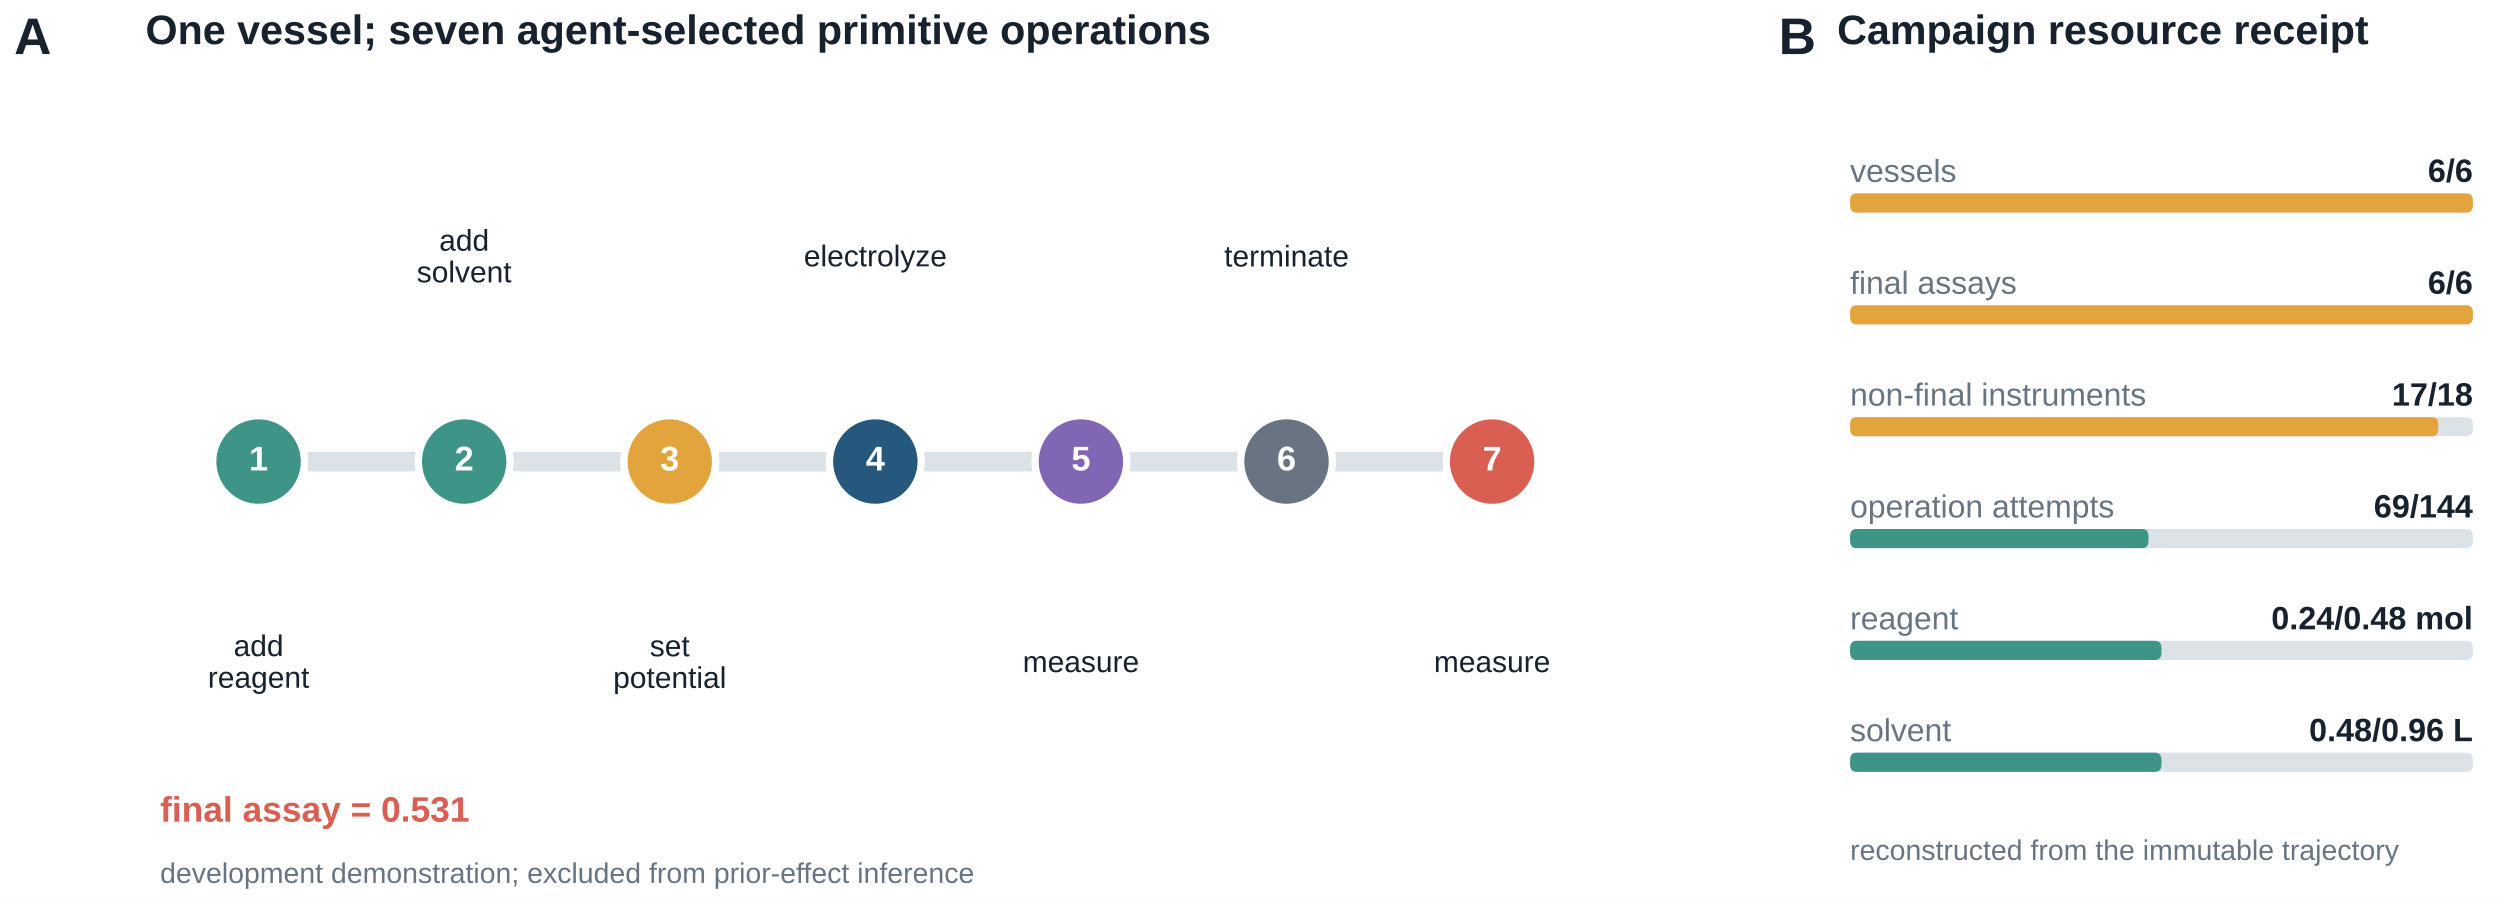
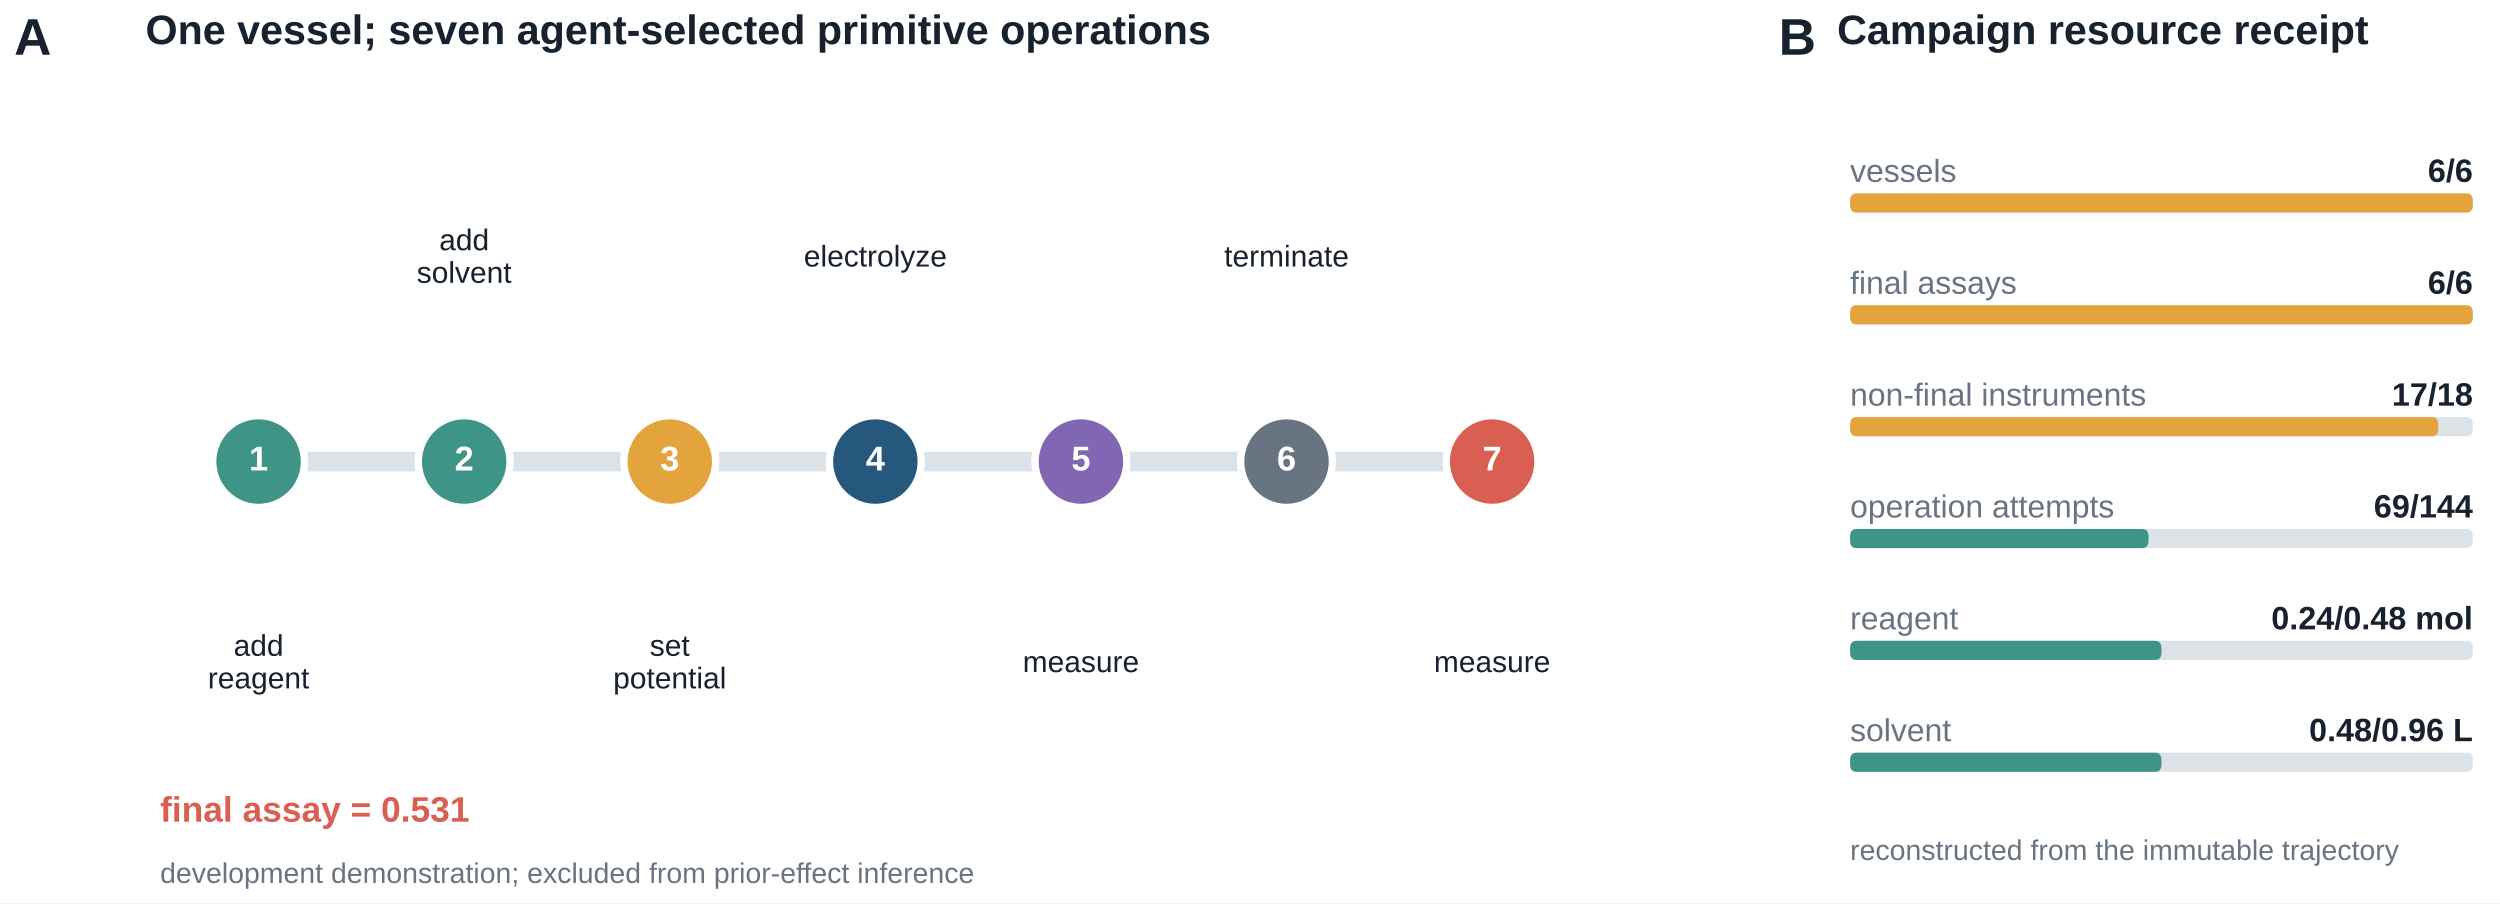
- <svg xmlns="http://www.w3.org/2000/svg" xmlns:xlink="http://www.w3.org/1999/xlink" width="509.459pt" height="183.959pt" viewBox="0 0 509.459 183.959" version="1.1">
+ <svg xmlns="http://www.w3.org/2000/svg" xmlns:xlink="http://www.w3.org/1999/xlink" width="509.459pt" height="184.027pt" viewBox="0 0 509.459 184.027" version="1.1">
  <defs>
    <style type="text/css">*{stroke-linejoin: round; stroke-linecap: butt}</style>
  </defs>
  <g id="figure_1">
    <g id="patch_1">
-       <path d="M 0 183.959  L 509.459 183.959  L 509.459 0  L 0 0  z " style="fill: #ffffff" />
+       <path d="M 0 184.027 L 509.459 184.027 L 509.459 0 L 0 0 z " style="fill: #ffffff" />
    </g>
    <g id="axes_1">
      <g id="line2d_1">
-         <path d="M 52.694 94.057  L 94.59 94.057  L 136.486 94.057  L 178.382 94.057  L 220.277 94.057  L 262.173 94.057  L 304.069 94.057  " clip-path="url(#pd94a8000a7)" style="fill: none; stroke: #dce3e8; stroke-width: 4; stroke-linecap: square" />
+         <path d="M 52.694 94.058 L 94.59 94.058 L 136.486 94.058 L 178.382 94.058 L 220.277 94.058 L 262.173 94.058 L 304.069 94.058 " clip-path="url(#pc79d267070)" style="fill: none; stroke: #dce3e8; stroke-width: 4; stroke-linecap: square" />
      </g>
      <g id="text_1">
-         <text style="font-weight: 700; font-size: 10.5px; font-family: 'Arial', 'Liberation Sans', 'DejaVu Sans', sans-serif; text-anchor: start; fill: #17222e" x="2.88" y="11.021" transform="rotate(-0 2.88 11.02066)">A</text>
+         <text style="font-weight: 700; font-size: 10.5px; font-family: 'Arial', 'Liberation Sans', 'DejaVu Sans', sans-serif; text-anchor: start; fill: #17222e" x="2.88" y="11.15" transform="rotate(-0 2.88 11.14973)">A</text>
      </g>
      <g id="PathCollection_1">
        <defs>
-           <path id="C0_0_3580933b5a" d="M 0 9.354  C 2.481 9.354 4.86 8.369 6.614 6.614  C 8.369 4.86 9.354 2.481 9.354 -0  C 9.354 -2.481 8.369 -4.86 6.614 -6.614  C 4.86 -8.369 2.481 -9.354 0 -9.354  C -2.481 -9.354 -4.86 -8.369 -6.614 -6.614  C -8.369 -4.86 -9.354 -2.481 -9.354 0  C -9.354 2.481 -8.369 4.86 -6.614 6.614  C -4.86 8.369 -2.481 9.354 0 9.354  z " />
+           <path id="C0_0_3580933b5a" d="M 0 9.354 C 2.481 9.354 4.86 8.369 6.614 6.614 C 8.369 4.86 9.354 2.481 9.354 -0 C 9.354 -2.481 8.369 -4.86 6.614 -6.614 C 4.86 -8.369 2.481 -9.354 0 -9.354 C -2.481 -9.354 -4.86 -8.369 -6.614 -6.614 C -8.369 -4.86 -9.354 -2.481 -9.354 0 C -9.354 2.481 -8.369 4.86 -6.614 6.614 C -4.86 8.369 -2.481 9.354 0 9.354 z " />
        </defs>
-         <g clip-path="url(#pd94a8000a7)">
-           <use xlink:href="#C0_0_3580933b5a" x="52.694" y="94.057" style="fill: #3d9487; stroke: #ffffff; stroke-width: 1.5" />
+         <g clip-path="url(#pc79d267070)">
+           <use xlink:href="#C0_0_3580933b5a" x="52.694" y="94.058" style="fill: #3d9487; stroke: #ffffff; stroke-width: 1.5" />
        </g>
-         <g clip-path="url(#pd94a8000a7)">
-           <use xlink:href="#C0_0_3580933b5a" x="94.59" y="94.057" style="fill: #3d9487; stroke: #ffffff; stroke-width: 1.5" />
+         <g clip-path="url(#pc79d267070)">
+           <use xlink:href="#C0_0_3580933b5a" x="94.59" y="94.058" style="fill: #3d9487; stroke: #ffffff; stroke-width: 1.5" />
        </g>
-         <g clip-path="url(#pd94a8000a7)">
-           <use xlink:href="#C0_0_3580933b5a" x="136.486" y="94.057" style="fill: #e3a43e; stroke: #ffffff; stroke-width: 1.5" />
+         <g clip-path="url(#pc79d267070)">
+           <use xlink:href="#C0_0_3580933b5a" x="136.486" y="94.058" style="fill: #e3a43e; stroke: #ffffff; stroke-width: 1.5" />
        </g>
-         <g clip-path="url(#pd94a8000a7)">
-           <use xlink:href="#C0_0_3580933b5a" x="178.382" y="94.057" style="fill: #26577c; stroke: #ffffff; stroke-width: 1.5" />
+         <g clip-path="url(#pc79d267070)">
+           <use xlink:href="#C0_0_3580933b5a" x="178.382" y="94.058" style="fill: #26577c; stroke: #ffffff; stroke-width: 1.5" />
        </g>
-         <g clip-path="url(#pd94a8000a7)">
-           <use xlink:href="#C0_0_3580933b5a" x="220.277" y="94.057" style="fill: #8066b3; stroke: #ffffff; stroke-width: 1.5" />
+         <g clip-path="url(#pc79d267070)">
+           <use xlink:href="#C0_0_3580933b5a" x="220.277" y="94.058" style="fill: #8066b3; stroke: #ffffff; stroke-width: 1.5" />
        </g>
-         <g clip-path="url(#pd94a8000a7)">
-           <use xlink:href="#C0_0_3580933b5a" x="262.173" y="94.057" style="fill: #687481; stroke: #ffffff; stroke-width: 1.5" />
+         <g clip-path="url(#pc79d267070)">
+           <use xlink:href="#C0_0_3580933b5a" x="262.173" y="94.058" style="fill: #687481; stroke: #ffffff; stroke-width: 1.5" />
        </g>
-         <g clip-path="url(#pd94a8000a7)">
-           <use xlink:href="#C0_0_3580933b5a" x="304.069" y="94.057" style="fill: #d95f52; stroke: #ffffff; stroke-width: 1.5" />
+         <g clip-path="url(#pc79d267070)">
+           <use xlink:href="#C0_0_3580933b5a" x="304.069" y="94.058" style="fill: #d95f52; stroke: #ffffff; stroke-width: 1.5" />
        </g>
      </g>
      <g id="text_2">
-         <text style="font-weight: 700; font-size: 7px; font-family: 'Arial', 'Liberation Sans', 'DejaVu Sans', sans-serif; text-anchor: middle; fill: #ffffff" x="52.694" y="95.872" transform="rotate(-0 52.69412 95.87187)">1</text>
+         <text style="font-weight: 700; font-size: 7px; font-family: 'Arial', 'Liberation Sans', 'DejaVu Sans', sans-serif; text-anchor: middle; fill: #ffffff" x="52.694" y="95.869" transform="rotate(-0 52.69412 95.86935)">1</text>
      </g>
      <g id="text_3">
-         <text style="font-size: 6.1px; font-family: 'Arial', 'Liberation Sans', 'DejaVu Sans', sans-serif; fill: #17222e" transform="translate(47.60587 133.6997)">add</text>
-         <text style="font-size: 6.1px; font-family: 'Arial', 'Liberation Sans', 'DejaVu Sans', sans-serif; fill: #17222e" transform="translate(42.35081 140.1516)">reagent</text>
+         <text style="font-size: 6.1px; font-family: 'Arial', 'Liberation Sans', 'DejaVu Sans', sans-serif; fill: #17222e" transform="translate(47.60587 133.644)">add</text>
+         <text style="font-size: 6.1px; font-family: 'Arial', 'Liberation Sans', 'DejaVu Sans', sans-serif; fill: #17222e" transform="translate(42.35081 140.2831)">reagent</text>
      </g>
      <g id="text_4">
-         <text style="font-weight: 700; font-size: 7px; font-family: 'Arial', 'Liberation Sans', 'DejaVu Sans', sans-serif; text-anchor: middle; fill: #ffffff" x="94.59" y="95.872" transform="rotate(-0 94.58994 95.87187)">2</text>
+         <text style="font-weight: 700; font-size: 7px; font-family: 'Arial', 'Liberation Sans', 'DejaVu Sans', sans-serif; text-anchor: middle; fill: #ffffff" x="94.59" y="95.869" transform="rotate(-0 94.58994 95.86935)">2</text>
      </g>
      <g id="text_5">
-         <text style="font-size: 6.1px; font-family: 'Arial', 'Liberation Sans', 'DejaVu Sans', sans-serif; fill: #17222e" transform="translate(89.50168 51.08118)">add</text>
-         <text style="font-size: 6.1px; font-family: 'Arial', 'Liberation Sans', 'DejaVu Sans', sans-serif; fill: #17222e" transform="translate(84.92668 57.53308)">solvent</text>
+         <text style="font-size: 6.1px; font-family: 'Arial', 'Liberation Sans', 'DejaVu Sans', sans-serif; fill: #17222e" transform="translate(89.50168 50.98973)">add</text>
+         <text style="font-size: 6.1px; font-family: 'Arial', 'Liberation Sans', 'DejaVu Sans', sans-serif; fill: #17222e" transform="translate(84.92668 57.62885)">solvent</text>
      </g>
      <g id="text_6">
-         <text style="font-weight: 700; font-size: 7px; font-family: 'Arial', 'Liberation Sans', 'DejaVu Sans', sans-serif; text-anchor: middle; fill: #ffffff" x="136.486" y="95.872" transform="rotate(-0 136.4858 95.87187)">3</text>
+         <text style="font-weight: 700; font-size: 7px; font-family: 'Arial', 'Liberation Sans', 'DejaVu Sans', sans-serif; text-anchor: middle; fill: #ffffff" x="136.486" y="95.869" transform="rotate(-0 136.4858 95.86935)">3</text>
      </g>
      <g id="text_7">
-         <text style="font-size: 6.1px; font-family: 'Arial', 'Liberation Sans', 'DejaVu Sans', sans-serif; fill: #17222e" transform="translate(132.4173 133.7355)">set</text>
-         <text style="font-size: 6.1px; font-family: 'Arial', 'Liberation Sans', 'DejaVu Sans', sans-serif; fill: #17222e" transform="translate(124.9553 140.1874)">potential</text>
+         <text style="font-size: 6.1px; font-family: 'Arial', 'Liberation Sans', 'DejaVu Sans', sans-serif; fill: #17222e" transform="translate(132.4173 133.644)">set</text>
+         <text style="font-size: 6.1px; font-family: 'Arial', 'Liberation Sans', 'DejaVu Sans', sans-serif; fill: #17222e" transform="translate(124.9553 140.2832)">potential</text>
      </g>
      <g id="text_8">
-         <text style="font-weight: 700; font-size: 7px; font-family: 'Arial', 'Liberation Sans', 'DejaVu Sans', sans-serif; text-anchor: middle; fill: #ffffff" x="178.382" y="95.872" transform="rotate(-0 178.3816 95.87187)">4</text>
+         <text style="font-weight: 700; font-size: 7px; font-family: 'Arial', 'Liberation Sans', 'DejaVu Sans', sans-serif; text-anchor: middle; fill: #ffffff" x="178.382" y="95.869" transform="rotate(-0 178.3816 95.86935)">4</text>
      </g>
      <g id="text_9">
-         <text style="font-size: 6.1px; font-family: 'Arial', 'Liberation Sans', 'DejaVu Sans', sans-serif; text-anchor: middle; fill: #17222e" x="178.382" y="54.271" transform="rotate(-0 178.3816 54.27139)">electrolyze</text>
+         <text style="font-size: 6.1px; font-family: 'Arial', 'Liberation Sans', 'DejaVu Sans', sans-serif; text-anchor: middle; fill: #17222e" x="178.382" y="54.309" transform="rotate(-0 178.3816 54.30923)">electrolyze</text>
      </g>
      <g id="text_10">
-         <text style="font-weight: 700; font-size: 7px; font-family: 'Arial', 'Liberation Sans', 'DejaVu Sans', sans-serif; text-anchor: middle; fill: #ffffff" x="220.277" y="95.872" transform="rotate(-0 220.2774 95.87187)">5</text>
+         <text style="font-weight: 700; font-size: 7px; font-family: 'Arial', 'Liberation Sans', 'DejaVu Sans', sans-serif; text-anchor: middle; fill: #ffffff" x="220.277" y="95.869" transform="rotate(-0 220.2774 95.86935)">5</text>
      </g>
      <g id="text_11">
-         <text style="font-size: 6.1px; font-family: 'Arial', 'Liberation Sans', 'DejaVu Sans', sans-serif; text-anchor: middle; fill: #17222e" x="220.277" y="136.961" transform="rotate(-0 220.2774 136.9614)">measure</text>
+         <text style="font-size: 6.1px; font-family: 'Arial', 'Liberation Sans', 'DejaVu Sans', sans-serif; text-anchor: middle; fill: #17222e" x="220.277" y="136.964" transform="rotate(-0 220.2774 136.9636)">measure</text>
      </g>
      <g id="text_12">
-         <text style="font-weight: 700; font-size: 7px; font-family: 'Arial', 'Liberation Sans', 'DejaVu Sans', sans-serif; text-anchor: middle; fill: #ffffff" x="262.173" y="95.872" transform="rotate(-0 262.1732 95.87187)">6</text>
+         <text style="font-weight: 700; font-size: 7px; font-family: 'Arial', 'Liberation Sans', 'DejaVu Sans', sans-serif; text-anchor: middle; fill: #ffffff" x="262.173" y="95.869" transform="rotate(-0 262.1732 95.86935)">6</text>
      </g>
      <g id="text_13">
-         <text style="font-size: 6.1px; font-family: 'Arial', 'Liberation Sans', 'DejaVu Sans', sans-serif; text-anchor: middle; fill: #17222e" x="262.173" y="54.307" transform="rotate(-0 262.1732 54.30713)">terminate</text>
+         <text style="font-size: 6.1px; font-family: 'Arial', 'Liberation Sans', 'DejaVu Sans', sans-serif; text-anchor: middle; fill: #17222e" x="262.173" y="54.309" transform="rotate(-0 262.1732 54.30929)">terminate</text>
      </g>
      <g id="text_14">
-         <text style="font-weight: 700; font-size: 7px; font-family: 'Arial', 'Liberation Sans', 'DejaVu Sans', sans-serif; text-anchor: middle; fill: #ffffff" x="304.069" y="95.872" transform="rotate(-0 304.069 95.87187)">7</text>
+         <text style="font-weight: 700; font-size: 7px; font-family: 'Arial', 'Liberation Sans', 'DejaVu Sans', sans-serif; text-anchor: middle; fill: #ffffff" x="304.069" y="95.869" transform="rotate(-0 304.069 95.86935)">7</text>
      </g>
      <g id="text_15">
-         <text style="font-size: 6.1px; font-family: 'Arial', 'Liberation Sans', 'DejaVu Sans', sans-serif; text-anchor: middle; fill: #17222e" x="304.069" y="136.961" transform="rotate(-0 304.069 136.9614)">measure</text>
+         <text style="font-size: 6.1px; font-family: 'Arial', 'Liberation Sans', 'DejaVu Sans', sans-serif; text-anchor: middle; fill: #17222e" x="304.069" y="136.964" transform="rotate(-0 304.069 136.9636)">measure</text>
      </g>
      <g id="text_16">
-         <text style="font-weight: 700; font-size: 7.2px; font-family: 'Arial', 'Liberation Sans', 'DejaVu Sans', sans-serif; text-anchor: start; fill: #d95f52" x="32.626" y="167.436" transform="rotate(-0 32.62603 167.436)">final assay = 0.531</text>
+         <text style="font-weight: 700; font-size: 7.2px; font-family: 'Arial', 'Liberation Sans', 'DejaVu Sans', sans-serif; text-anchor: start; fill: #d95f52" x="32.626" y="167.436" transform="rotate(-0 32.62603 167.4365)">final assay = 0.531</text>
      </g>
      <g id="text_17">
-         <text style="font-size: 5.8px; font-family: 'Arial', 'Liberation Sans', 'DejaVu Sans', sans-serif; text-anchor: start; fill: #687481" x="32.626" y="179.926" transform="rotate(-0 32.62603 179.926)">development demonstration; excluded from prior-effect inference</text>
+         <text style="font-size: 5.8px; font-family: 'Arial', 'Liberation Sans', 'DejaVu Sans', sans-serif; text-anchor: start; fill: #687481" x="32.626" y="179.926" transform="rotate(-0 32.62603 179.9265)">development demonstration; excluded from prior-effect inference</text>
      </g>
      <g id="text_18">
-         <text style="font-weight: 600; font-size: 8.4px; font-family: 'Arial', 'Liberation Sans', 'DejaVu Sans', sans-serif; text-anchor: start; fill: #17222e" x="29.651" y="8.995" transform="rotate(-0 29.65143 8.994937)">One vessel; seven agent-selected primitive operations</text>
+         <text style="font-weight: 600; font-size: 8.4px; font-family: 'Arial', 'Liberation Sans', 'DejaVu Sans', sans-serif; text-anchor: start; fill: #17222e" x="29.651" y="8.995" transform="rotate(-0 29.65143 8.99543)">One vessel; seven agent-selected primitive operations</text>
      </g>
    </g>
    <g id="axes_2">
      <g id="patch_2">
-         <path d="M 378.341 43.317  L 502.613 43.317  Q 503.935 43.317 503.935 41.756  L 503.935 40.975  Q 503.935 39.414 502.613 39.414  L 378.341 39.414  Q 377.019 39.414 377.019 40.975  L 377.019 41.756  Q 377.019 43.317 378.341 43.317  z " clip-path="url(#pf4d341874d)" style="fill: #dce3e8" />
+         <path d="M 378.341 43.317 L 502.613 43.317 Q 503.935 43.317 503.935 41.756 L 503.935 40.975 Q 503.935 39.414 502.613 39.414 L 378.341 39.414 Q 377.019 39.414 377.019 40.975 L 377.019 41.756 Q 377.019 43.317 378.341 43.317 z " clip-path="url(#p5bcdf67c4a)" style="fill: #dce3e8" />
      </g>
      <g id="patch_3">
-         <path d="M 378.341 43.317  L 502.613 43.317  Q 503.935 43.317 503.935 41.756  L 503.935 40.975  Q 503.935 39.414 502.613 39.414  L 378.341 39.414  Q 377.019 39.414 377.019 40.975  L 377.019 41.756  Q 377.019 43.317 378.341 43.317  z " clip-path="url(#pf4d341874d)" style="fill: #e3a43e" />
+         <path d="M 378.341 43.317 L 502.613 43.317 Q 503.935 43.317 503.935 41.756 L 503.935 40.975 Q 503.935 39.414 502.613 39.414 L 378.341 39.414 Q 377.019 39.414 377.019 40.975 L 377.019 41.756 Q 377.019 43.317 378.341 43.317 z " clip-path="url(#p5bcdf67c4a)" style="fill: #e3a43e" />
      </g>
      <g id="patch_4">
-         <path d="M 378.341 66.111  L 502.613 66.111  Q 503.935 66.111 503.935 64.55  L 503.935 63.769  Q 503.935 62.208 502.613 62.208  L 378.341 62.208  Q 377.019 62.208 377.019 63.769  L 377.019 64.55  Q 377.019 66.111 378.341 66.111  z " clip-path="url(#pf4d341874d)" style="fill: #dce3e8" />
+         <path d="M 378.341 66.111 L 502.613 66.111 Q 503.935 66.111 503.935 64.55 L 503.935 63.77 Q 503.935 62.208 502.613 62.208 L 378.341 62.208 Q 377.019 62.208 377.019 63.77 L 377.019 64.55 Q 377.019 66.111 378.341 66.111 z " clip-path="url(#p5bcdf67c4a)" style="fill: #dce3e8" />
      </g>
      <g id="patch_5">
-         <path d="M 378.341 66.111  L 502.613 66.111  Q 503.935 66.111 503.935 64.55  L 503.935 63.769  Q 503.935 62.208 502.613 62.208  L 378.341 62.208  Q 377.019 62.208 377.019 63.769  L 377.019 64.55  Q 377.019 66.111 378.341 66.111  z " clip-path="url(#pf4d341874d)" style="fill: #e3a43e" />
+         <path d="M 378.341 66.111 L 502.613 66.111 Q 503.935 66.111 503.935 64.55 L 503.935 63.77 Q 503.935 62.208 502.613 62.208 L 378.341 62.208 Q 377.019 62.208 377.019 63.77 L 377.019 64.55 Q 377.019 66.111 378.341 66.111 z " clip-path="url(#p5bcdf67c4a)" style="fill: #e3a43e" />
      </g>
      <g id="patch_6">
-         <path d="M 378.341 88.905  L 502.613 88.905  Q 503.935 88.905 503.935 87.344  L 503.935 86.563  Q 503.935 85.002 502.613 85.002  L 378.341 85.002  Q 377.019 85.002 377.019 86.563  L 377.019 87.344  Q 377.019 88.905 378.341 88.905  z " clip-path="url(#pf4d341874d)" style="fill: #dce3e8" />
+         <path d="M 378.341 88.906 L 502.613 88.906 Q 503.935 88.906 503.935 87.344 L 503.935 86.564 Q 503.935 85.003 502.613 85.003 L 378.341 85.003 Q 377.019 85.003 377.019 86.564 L 377.019 87.344 Q 377.019 88.906 378.341 88.906 z " clip-path="url(#p5bcdf67c4a)" style="fill: #dce3e8" />
      </g>
      <g id="patch_7">
-         <path d="M 378.341 88.905  L 495.562 88.905  Q 496.884 88.905 496.884 87.344  L 496.884 86.563  Q 496.884 85.002 495.562 85.002  L 378.341 85.002  Q 377.019 85.002 377.019 86.563  L 377.019 87.344  Q 377.019 88.905 378.341 88.905  z " clip-path="url(#pf4d341874d)" style="fill: #e3a43e" />
+         <path d="M 378.341 88.906 L 495.562 88.906 Q 496.884 88.906 496.884 87.344 L 496.884 86.564 Q 496.884 85.003 495.562 85.003 L 378.341 85.003 Q 377.019 85.003 377.019 86.564 L 377.019 87.344 Q 377.019 88.906 378.341 88.906 z " clip-path="url(#p5bcdf67c4a)" style="fill: #e3a43e" />
      </g>
      <g id="patch_8">
-         <path d="M 378.341 111.699  L 502.613 111.699  Q 503.935 111.699 503.935 110.138  L 503.935 109.358  Q 503.935 107.796 502.613 107.796  L 378.341 107.796  Q 377.019 107.796 377.019 109.358  L 377.019 110.138  Q 377.019 111.699 378.341 111.699  z " clip-path="url(#pf4d341874d)" style="fill: #dce3e8" />
+         <path d="M 378.341 111.7 L 502.613 111.7 Q 503.935 111.7 503.935 110.139 L 503.935 109.358 Q 503.935 107.797 502.613 107.797 L 378.341 107.797 Q 377.019 107.797 377.019 109.358 L 377.019 110.139 Q 377.019 111.7 378.341 111.7 z " clip-path="url(#p5bcdf67c4a)" style="fill: #dce3e8" />
      </g>
      <g id="patch_9">
-         <path d="M 378.341 111.699  L 436.511 111.699  Q 437.833 111.699 437.833 110.138  L 437.833 109.358  Q 437.833 107.796 436.511 107.796  L 378.341 107.796  Q 377.019 107.796 377.019 109.358  L 377.019 110.138  Q 377.019 111.699 378.341 111.699  z " clip-path="url(#pf4d341874d)" style="fill: #3d9487" />
+         <path d="M 378.341 111.7 L 436.511 111.7 Q 437.833 111.7 437.833 110.139 L 437.833 109.358 Q 437.833 107.797 436.511 107.797 L 378.341 107.797 Q 377.019 107.797 377.019 109.358 L 377.019 110.139 Q 377.019 111.7 378.341 111.7 z " clip-path="url(#p5bcdf67c4a)" style="fill: #3d9487" />
      </g>
      <g id="patch_10">
-         <path d="M 378.341 134.494  L 502.613 134.494  Q 503.935 134.494 503.935 132.932  L 503.935 132.152  Q 503.935 130.591 502.613 130.591  L 378.341 130.591  Q 377.019 130.591 377.019 132.152  L 377.019 132.932  Q 377.019 134.494 378.341 134.494  z " clip-path="url(#pf4d341874d)" style="fill: #dce3e8" />
+         <path d="M 378.341 134.494 L 502.613 134.494 Q 503.935 134.494 503.935 132.933 L 503.935 132.152 Q 503.935 130.591 502.613 130.591 L 378.341 130.591 Q 377.019 130.591 377.019 132.152 L 377.019 132.933 Q 377.019 134.494 378.341 134.494 z " clip-path="url(#p5bcdf67c4a)" style="fill: #dce3e8" />
      </g>
      <g id="patch_11">
-         <path d="M 378.341 134.494  L 439.155 134.494  Q 440.477 134.494 440.477 132.932  L 440.477 132.152  Q 440.477 130.591 439.155 130.591  L 378.341 130.591  Q 377.019 130.591 377.019 132.152  L 377.019 132.932  Q 377.019 134.494 378.341 134.494  z " clip-path="url(#pf4d341874d)" style="fill: #3d9487" />
+         <path d="M 378.341 134.494 L 439.155 134.494 Q 440.477 134.494 440.477 132.933 L 440.477 132.152 Q 440.477 130.591 439.155 130.591 L 378.341 130.591 Q 377.019 130.591 377.019 132.152 L 377.019 132.933 Q 377.019 134.494 378.341 134.494 z " clip-path="url(#p5bcdf67c4a)" style="fill: #3d9487" />
      </g>
      <g id="patch_12">
-         <path d="M 378.341 157.288  L 502.613 157.288  Q 503.935 157.288 503.935 155.727  L 503.935 154.946  Q 503.935 153.385 502.613 153.385  L 378.341 153.385  Q 377.019 153.385 377.019 154.946  L 377.019 155.727  Q 377.019 157.288 378.341 157.288  z " clip-path="url(#pf4d341874d)" style="fill: #dce3e8" />
+         <path d="M 378.341 157.288 L 502.613 157.288 Q 503.935 157.288 503.935 155.727 L 503.935 154.947 Q 503.935 153.385 502.613 153.385 L 378.341 153.385 Q 377.019 153.385 377.019 154.947 L 377.019 155.727 Q 377.019 157.288 378.341 157.288 z " clip-path="url(#p5bcdf67c4a)" style="fill: #dce3e8" />
      </g>
      <g id="patch_13">
-         <path d="M 378.341 157.288  L 439.155 157.288  Q 440.477 157.288 440.477 155.727  L 440.477 154.946  Q 440.477 153.385 439.155 153.385  L 378.341 153.385  Q 377.019 153.385 377.019 154.946  L 377.019 155.727  Q 377.019 157.288 378.341 157.288  z " clip-path="url(#pf4d341874d)" style="fill: #3d9487" />
+         <path d="M 378.341 157.288 L 439.155 157.288 Q 440.477 157.288 440.477 155.727 L 440.477 154.947 Q 440.477 153.385 439.155 153.385 L 378.341 153.385 Q 377.019 153.385 377.019 154.947 L 377.019 155.727 Q 377.019 157.288 378.341 157.288 z " clip-path="url(#p5bcdf67c4a)" style="fill: #3d9487" />
      </g>
      <g id="text_19">
-         <text style="font-weight: 700; font-size: 10.5px; font-family: 'Arial', 'Liberation Sans', 'DejaVu Sans', sans-serif; text-anchor: start; fill: #17222e" x="362.476" y="11.021" transform="rotate(-0 362.4764 11.02066)">B</text>
+         <text style="font-weight: 700; font-size: 10.5px; font-family: 'Arial', 'Liberation Sans', 'DejaVu Sans', sans-serif; text-anchor: start; fill: #17222e" x="362.476" y="11.15" transform="rotate(-0 362.4764 11.14973)">B</text>
      </g>
      <g id="text_20">
-         <text style="font-size: 6.5px; font-family: 'Arial', 'Liberation Sans', 'DejaVu Sans', sans-serif; text-anchor: start; fill: #687481" x="377.019" y="37.072" transform="rotate(-0 377.0189 37.07178)">vessels</text>
+         <text style="font-size: 6.5px; font-family: 'Arial', 'Liberation Sans', 'DejaVu Sans', sans-serif; text-anchor: start; fill: #687481" x="377.019" y="37.072" transform="rotate(-0 377.0189 37.07228)">vessels</text>
      </g>
      <g id="text_21">
-         <text style="font-weight: 600; font-size: 6.6px; font-family: 'Arial', 'Liberation Sans', 'DejaVu Sans', sans-serif; text-anchor: end; fill: #17222e" x="503.935" y="37.072" transform="rotate(-0 503.9353 37.07178)">6/6</text>
+         <text style="font-weight: 600; font-size: 6.6px; font-family: 'Arial', 'Liberation Sans', 'DejaVu Sans', sans-serif; text-anchor: end; fill: #17222e" x="503.935" y="37.072" transform="rotate(-0 503.9353 37.07228)">6/6</text>
      </g>
      <g id="text_22">
-         <text style="font-size: 6.5px; font-family: 'Arial', 'Liberation Sans', 'DejaVu Sans', sans-serif; text-anchor: start; fill: #687481" x="377.019" y="59.866" transform="rotate(-0 377.0189 59.86601)">final assays</text>
+         <text style="font-size: 6.5px; font-family: 'Arial', 'Liberation Sans', 'DejaVu Sans', sans-serif; text-anchor: start; fill: #687481" x="377.019" y="59.866" transform="rotate(-0 377.0189 59.8665)">final assays</text>
      </g>
      <g id="text_23">
-         <text style="font-weight: 600; font-size: 6.6px; font-family: 'Arial', 'Liberation Sans', 'DejaVu Sans', sans-serif; text-anchor: end; fill: #17222e" x="503.935" y="59.866" transform="rotate(-0 503.9353 59.86601)">6/6</text>
+         <text style="font-weight: 600; font-size: 6.6px; font-family: 'Arial', 'Liberation Sans', 'DejaVu Sans', sans-serif; text-anchor: end; fill: #17222e" x="503.935" y="59.866" transform="rotate(-0 503.9353 59.8665)">6/6</text>
      </g>
      <g id="text_24">
-         <text style="font-size: 6.5px; font-family: 'Arial', 'Liberation Sans', 'DejaVu Sans', sans-serif; text-anchor: start; fill: #687481" x="377.019" y="82.66" transform="rotate(-0 377.0189 82.66023)">non-final instruments</text>
+         <text style="font-size: 6.5px; font-family: 'Arial', 'Liberation Sans', 'DejaVu Sans', sans-serif; text-anchor: start; fill: #687481" x="377.019" y="82.661" transform="rotate(-0 377.0189 82.66072)">non-final instruments</text>
      </g>
      <g id="text_25">
-         <text style="font-weight: 600; font-size: 6.6px; font-family: 'Arial', 'Liberation Sans', 'DejaVu Sans', sans-serif; text-anchor: end; fill: #17222e" x="503.935" y="82.66" transform="rotate(-0 503.9353 82.66023)">17/18</text>
+         <text style="font-weight: 600; font-size: 6.6px; font-family: 'Arial', 'Liberation Sans', 'DejaVu Sans', sans-serif; text-anchor: end; fill: #17222e" x="503.935" y="82.661" transform="rotate(-0 503.9353 82.66072)">17/18</text>
      </g>
      <g id="text_26">
-         <text style="font-size: 6.5px; font-family: 'Arial', 'Liberation Sans', 'DejaVu Sans', sans-serif; text-anchor: start; fill: #687481" x="377.019" y="105.454" transform="rotate(-0 377.0189 105.4544)">operation attempts</text>
+         <text style="font-size: 6.5px; font-family: 'Arial', 'Liberation Sans', 'DejaVu Sans', sans-serif; text-anchor: start; fill: #687481" x="377.019" y="105.455" transform="rotate(-0 377.0189 105.4549)">operation attempts</text>
      </g>
      <g id="text_27">
-         <text style="font-weight: 600; font-size: 6.6px; font-family: 'Arial', 'Liberation Sans', 'DejaVu Sans', sans-serif; text-anchor: end; fill: #17222e" x="503.935" y="105.454" transform="rotate(-0 503.9353 105.4544)">69/144</text>
+         <text style="font-weight: 600; font-size: 6.6px; font-family: 'Arial', 'Liberation Sans', 'DejaVu Sans', sans-serif; text-anchor: end; fill: #17222e" x="503.935" y="105.455" transform="rotate(-0 503.9353 105.4549)">69/144</text>
      </g>
      <g id="text_28">
-         <text style="font-size: 6.5px; font-family: 'Arial', 'Liberation Sans', 'DejaVu Sans', sans-serif; text-anchor: start; fill: #687481" x="377.019" y="128.249" transform="rotate(-0 377.0189 128.2487)">reagent</text>
+         <text style="font-size: 6.5px; font-family: 'Arial', 'Liberation Sans', 'DejaVu Sans', sans-serif; text-anchor: start; fill: #687481" x="377.019" y="128.249" transform="rotate(-0 377.0189 128.2492)">reagent</text>
      </g>
      <g id="text_29">
-         <text style="font-weight: 600; font-size: 6.6px; font-family: 'Arial', 'Liberation Sans', 'DejaVu Sans', sans-serif; text-anchor: end; fill: #17222e" x="503.935" y="128.249" transform="rotate(-0 503.9353 128.2487)">0.24/0.48 mol</text>
+         <text style="font-weight: 600; font-size: 6.6px; font-family: 'Arial', 'Liberation Sans', 'DejaVu Sans', sans-serif; text-anchor: end; fill: #17222e" x="503.935" y="128.249" transform="rotate(-0 503.9353 128.2492)">0.24/0.48 mol</text>
      </g>
      <g id="text_30">
-         <text style="font-size: 6.5px; font-family: 'Arial', 'Liberation Sans', 'DejaVu Sans', sans-serif; text-anchor: start; fill: #687481" x="377.019" y="151.043" transform="rotate(-0 377.0189 151.0429)">solvent</text>
+         <text style="font-size: 6.5px; font-family: 'Arial', 'Liberation Sans', 'DejaVu Sans', sans-serif; text-anchor: start; fill: #687481" x="377.019" y="151.043" transform="rotate(-0 377.0189 151.0434)">solvent</text>
      </g>
      <g id="text_31">
-         <text style="font-weight: 600; font-size: 6.6px; font-family: 'Arial', 'Liberation Sans', 'DejaVu Sans', sans-serif; text-anchor: end; fill: #17222e" x="503.935" y="151.043" transform="rotate(-0 503.9353 151.0429)">0.48/0.96 L</text>
+         <text style="font-weight: 600; font-size: 6.6px; font-family: 'Arial', 'Liberation Sans', 'DejaVu Sans', sans-serif; text-anchor: end; fill: #17222e" x="503.935" y="151.043" transform="rotate(-0 503.9353 151.0434)">0.48/0.96 L</text>
      </g>
      <g id="text_32">
-         <text style="font-size: 5.8px; font-family: 'Arial', 'Liberation Sans', 'DejaVu Sans', sans-serif; text-anchor: start; fill: #687481" x="377.019" y="175.242" transform="rotate(-0 377.0189 175.2422)">reconstructed from the immutable trajectory</text>
+         <text style="font-size: 5.8px; font-family: 'Arial', 'Liberation Sans', 'DejaVu Sans', sans-serif; text-anchor: start; fill: #687481" x="377.019" y="175.243" transform="rotate(-0 377.0189 175.2427)">reconstructed from the immutable trajectory</text>
      </g>
      <g id="text_33">
-         <text style="font-weight: 600; font-size: 8.4px; font-family: 'Arial', 'Liberation Sans', 'DejaVu Sans', sans-serif; text-anchor: start; fill: #17222e" x="374.375" y="8.995" transform="rotate(-0 374.3749 8.994937)">Campaign resource receipt</text>
+         <text style="font-weight: 600; font-size: 8.4px; font-family: 'Arial', 'Liberation Sans', 'DejaVu Sans', sans-serif; text-anchor: start; fill: #17222e" x="374.375" y="8.995" transform="rotate(-0 374.3749 8.99543)">Campaign resource receipt</text>
      </g>
    </g>
  </g>
  <defs>
-     <clipPath id="pd94a8000a7">
+     <clipPath id="pc79d267070">
      <rect x="29.651" y="15.995" width="297.46" height="156.125" />
    </clipPath>
-     <clipPath id="pf4d341874d">
+     <clipPath id="p5bcdf67c4a">
      <rect x="374.375" y="15.995" width="132.205" height="156.125" />
    </clipPath>
  </defs>
</svg>
